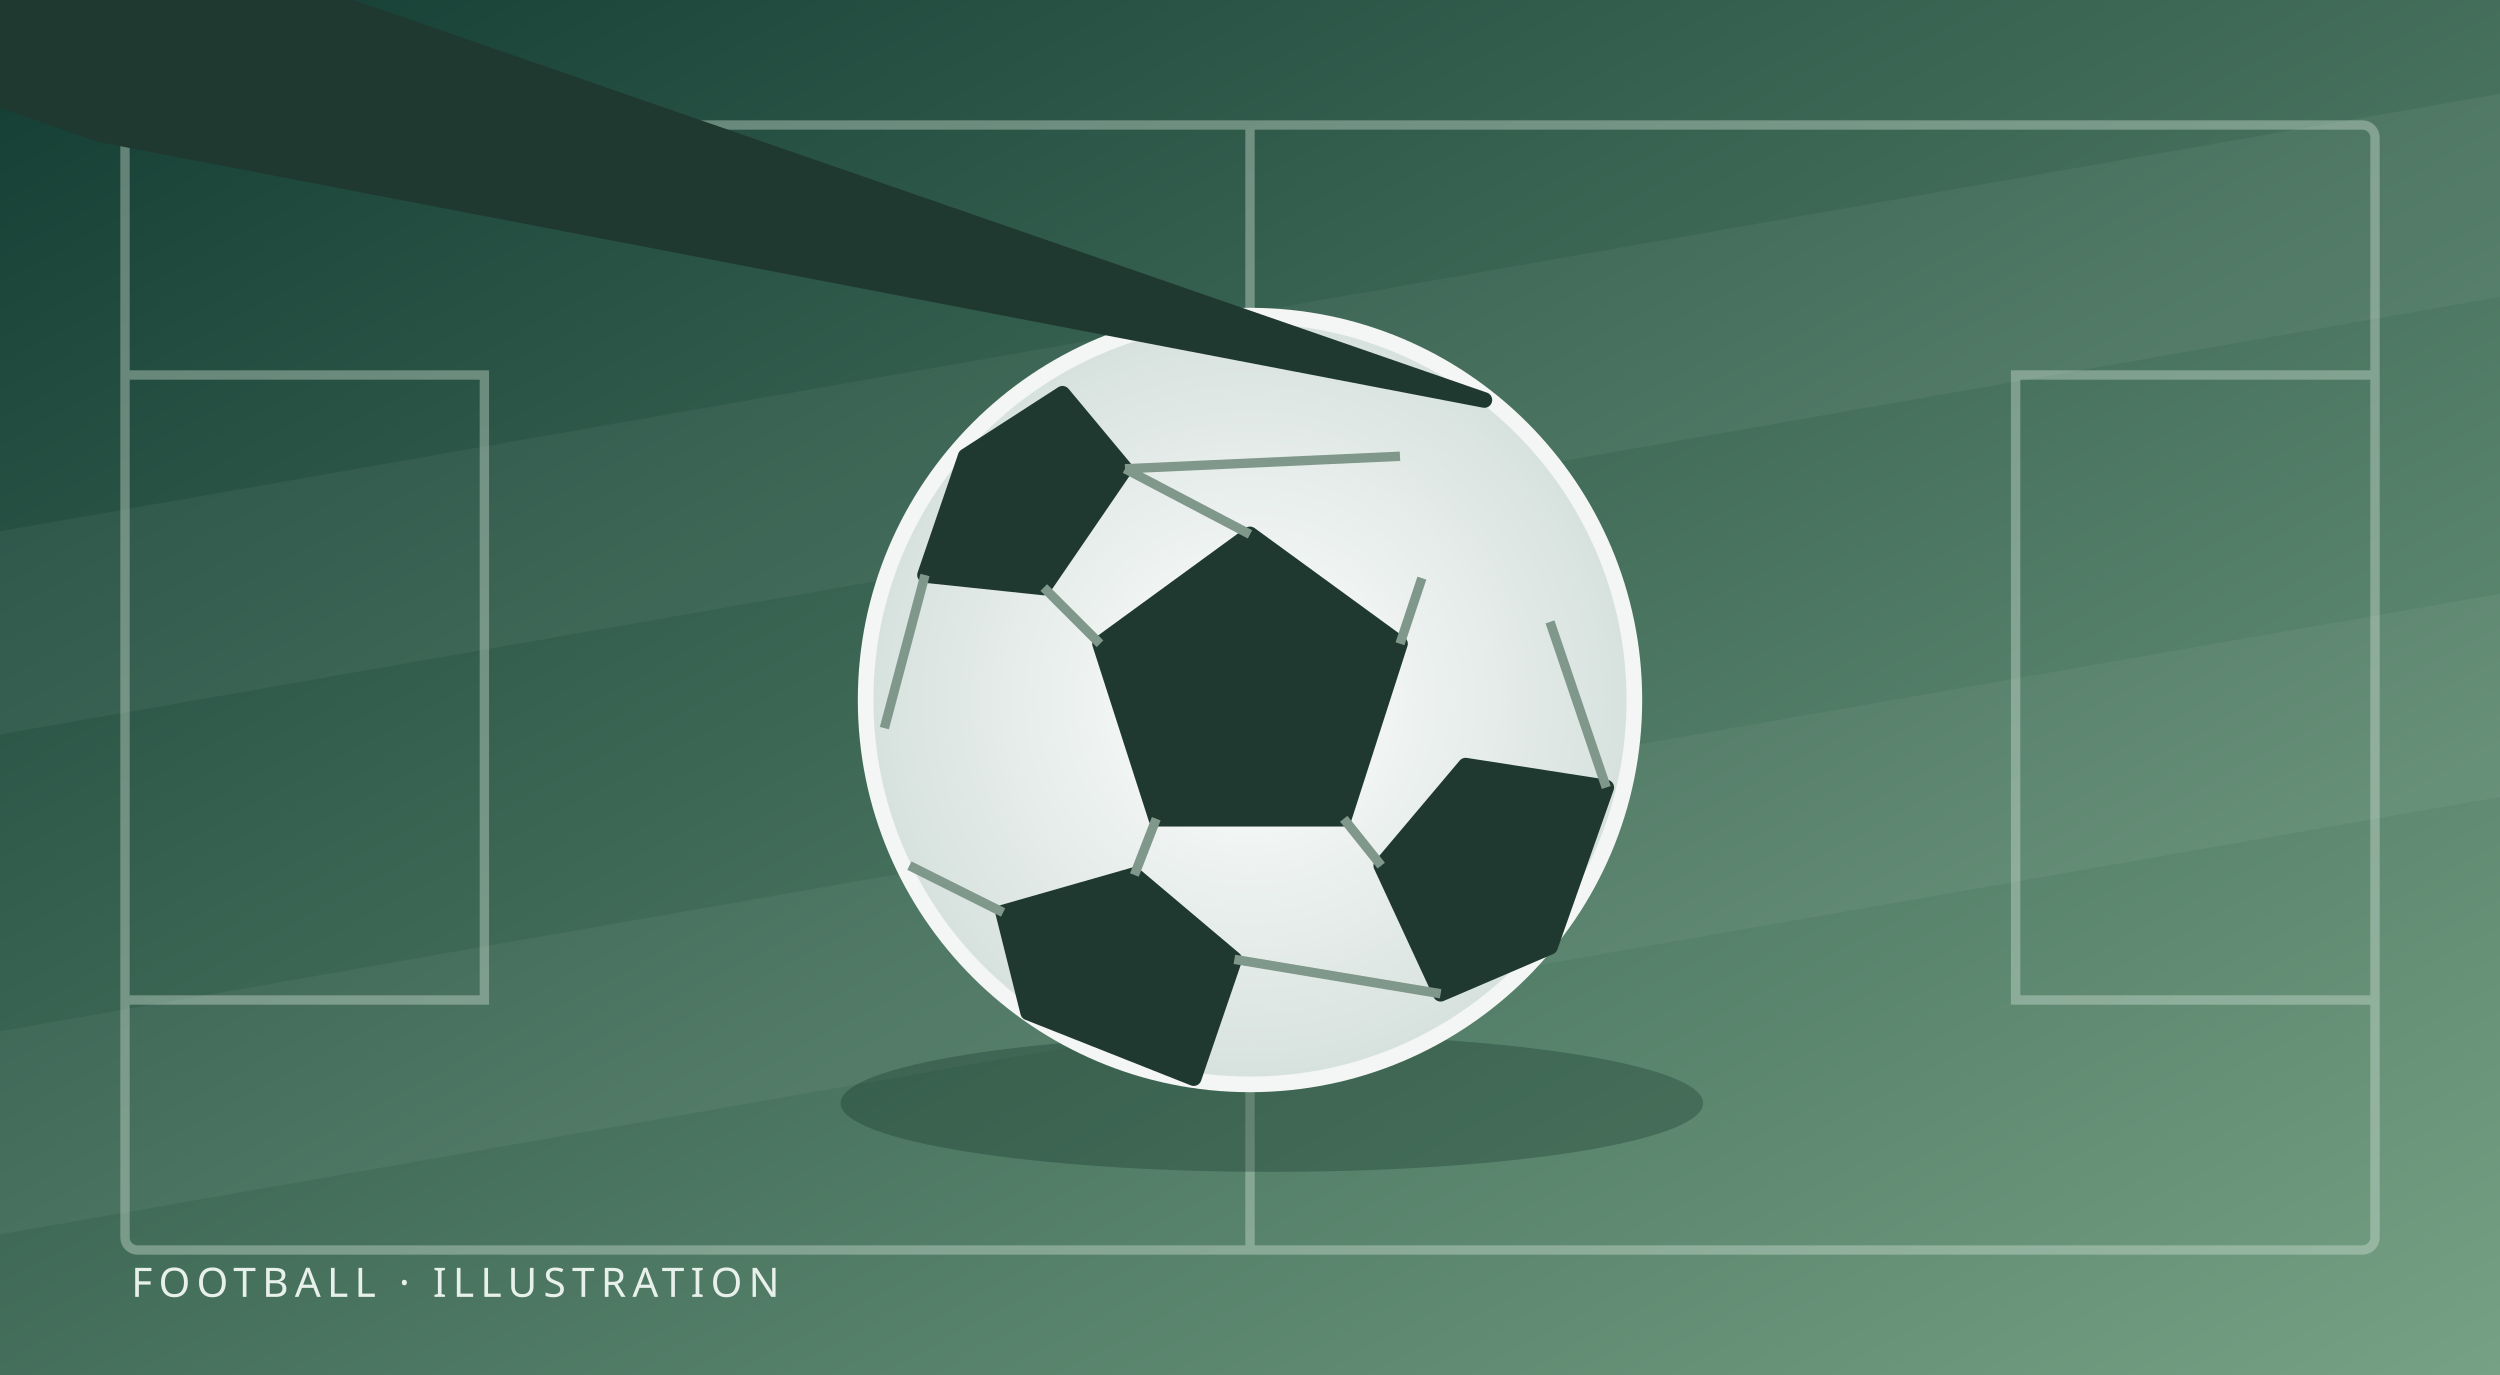
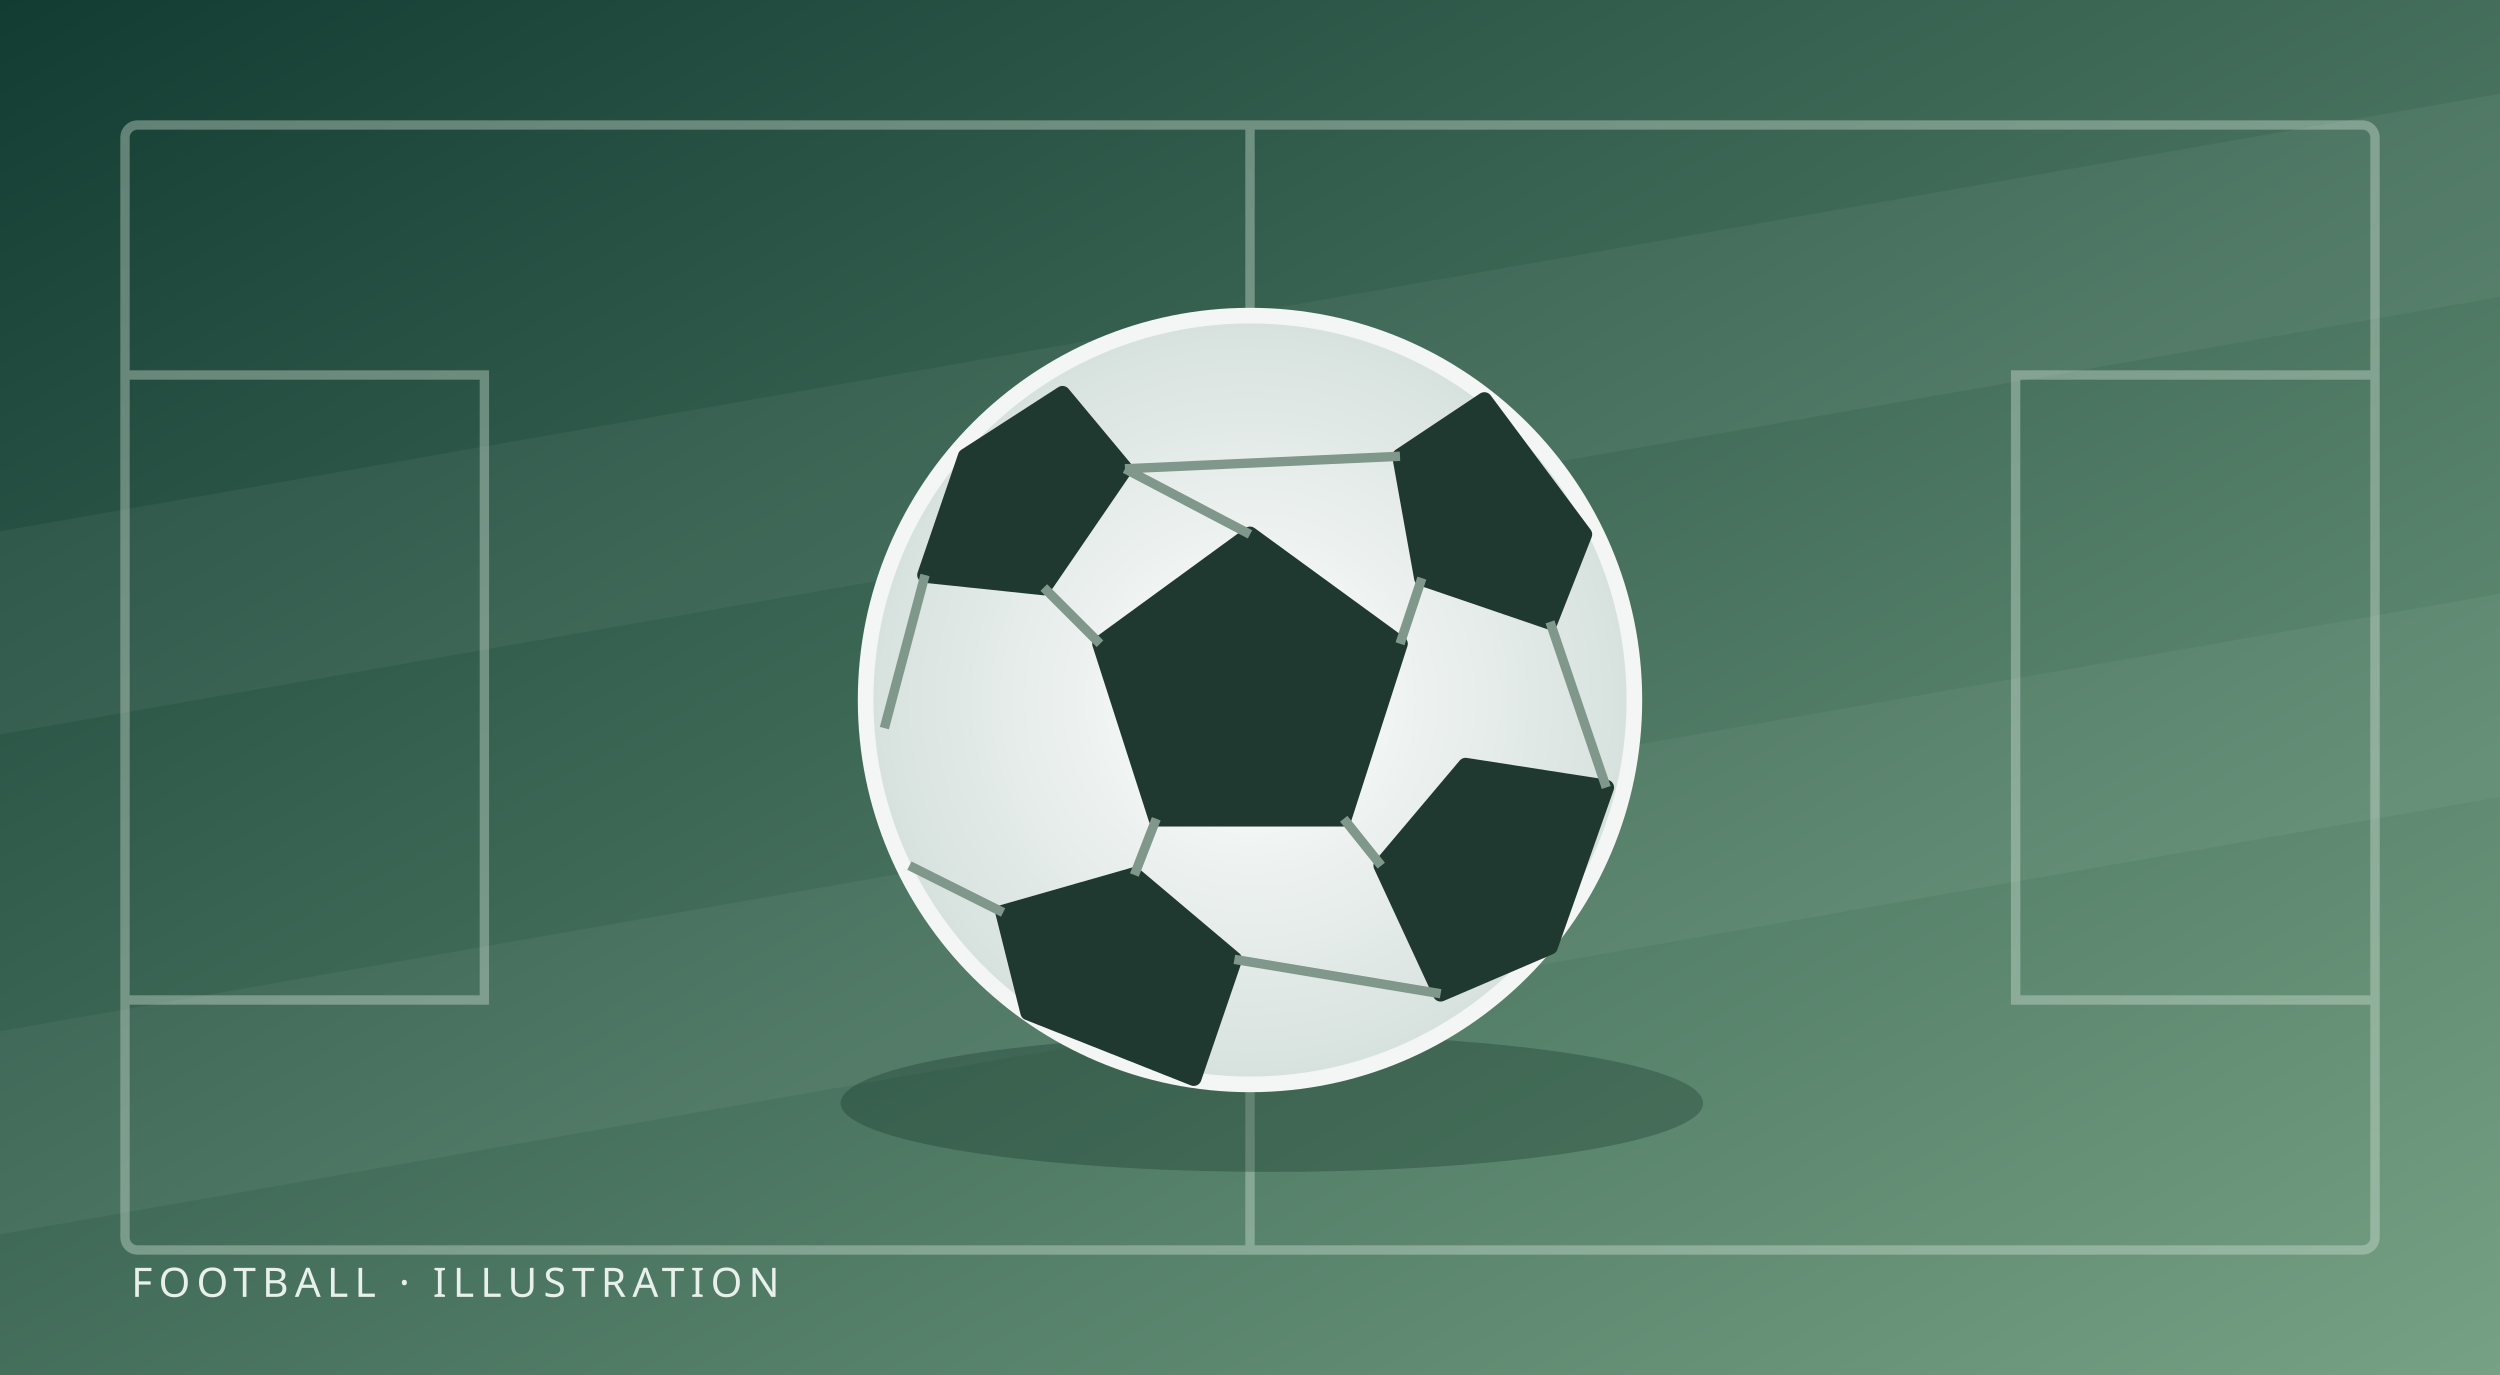
<svg xmlns="http://www.w3.org/2000/svg" width="800" height="440" viewBox="0 0 800 440" role="img" aria-label="축구공과 경기장을 표현한 주제 일러스트">
  <defs>
    <linearGradient id="g" x2="1" y2="1">
      <stop stop-color="#123c32" />
      <stop offset="1" stop-color="#76a184" />
    </linearGradient>
    <radialGradient id="b">
      <stop stop-color="#fff" />
      <stop offset="1" stop-color="#d6e1dd" />
    </radialGradient>
  </defs>
  <rect width="800" height="440" fill="url(#g)" />
  <path d="M0 330 800 190V255L0 395ZM0 170 800 30V95L0 235Z" fill="#fff" opacity=".05" />
  <g fill="none" stroke="#d0e2d4" stroke-width="3" opacity=".4">
    <rect x="40" y="40" width="720" height="360" rx="4" />
    <path d="M400 40V400M40 120H155V320H40M760 120H645V320H760" />
    <circle cx="400" cy="220" r="80" />
  </g>
  <ellipse cx="407" cy="353" rx="138" ry="22" fill="#08271e" opacity=".28" />
  <circle cx="400" cy="224" r="123" fill="url(#b)" stroke="#f3f6f4" stroke-width="5" />
  <g fill="#203930" stroke="#203930" stroke-width="5" stroke-linejoin="round">
    <path d="m400 171 48 35-18 56h-60l-18-56Z" />
-     <path d="m309 146 31-20 20 24-26 38-38-4Z M475 128 32 43-11 28-41-14-7-39Z M514 252l-18 51-35 15-19-41 27-32Z M382 345l-53-21-8-32 42-12 32 27Z" />
+     <path d="m309 146 31-20 20 24-26 38-38-4Z M475 128l32 43-11 28-41-14-7-39Z M514 252l-18 51-35 15-19-41 27-32Z M382 345l-53-21-8-32 42-12 32 27Z" />
  </g>
  <g fill="none" stroke="#80988b" stroke-width="3">
    <path d="m352 206-18-18m66-17-40-21m88 56 7-21m-25 77 12 15m-72-15-7 18m-67-96-13 49m38 59-30-15m104 30 66 11m35-119 18 53m-154-102 88-4" />
  </g>
  <text x="42" y="415" fill="#e8f0eb" font-size="13" font-family="sans-serif" letter-spacing="2">FOOTBALL · ILLUSTRATION</text>
</svg>
